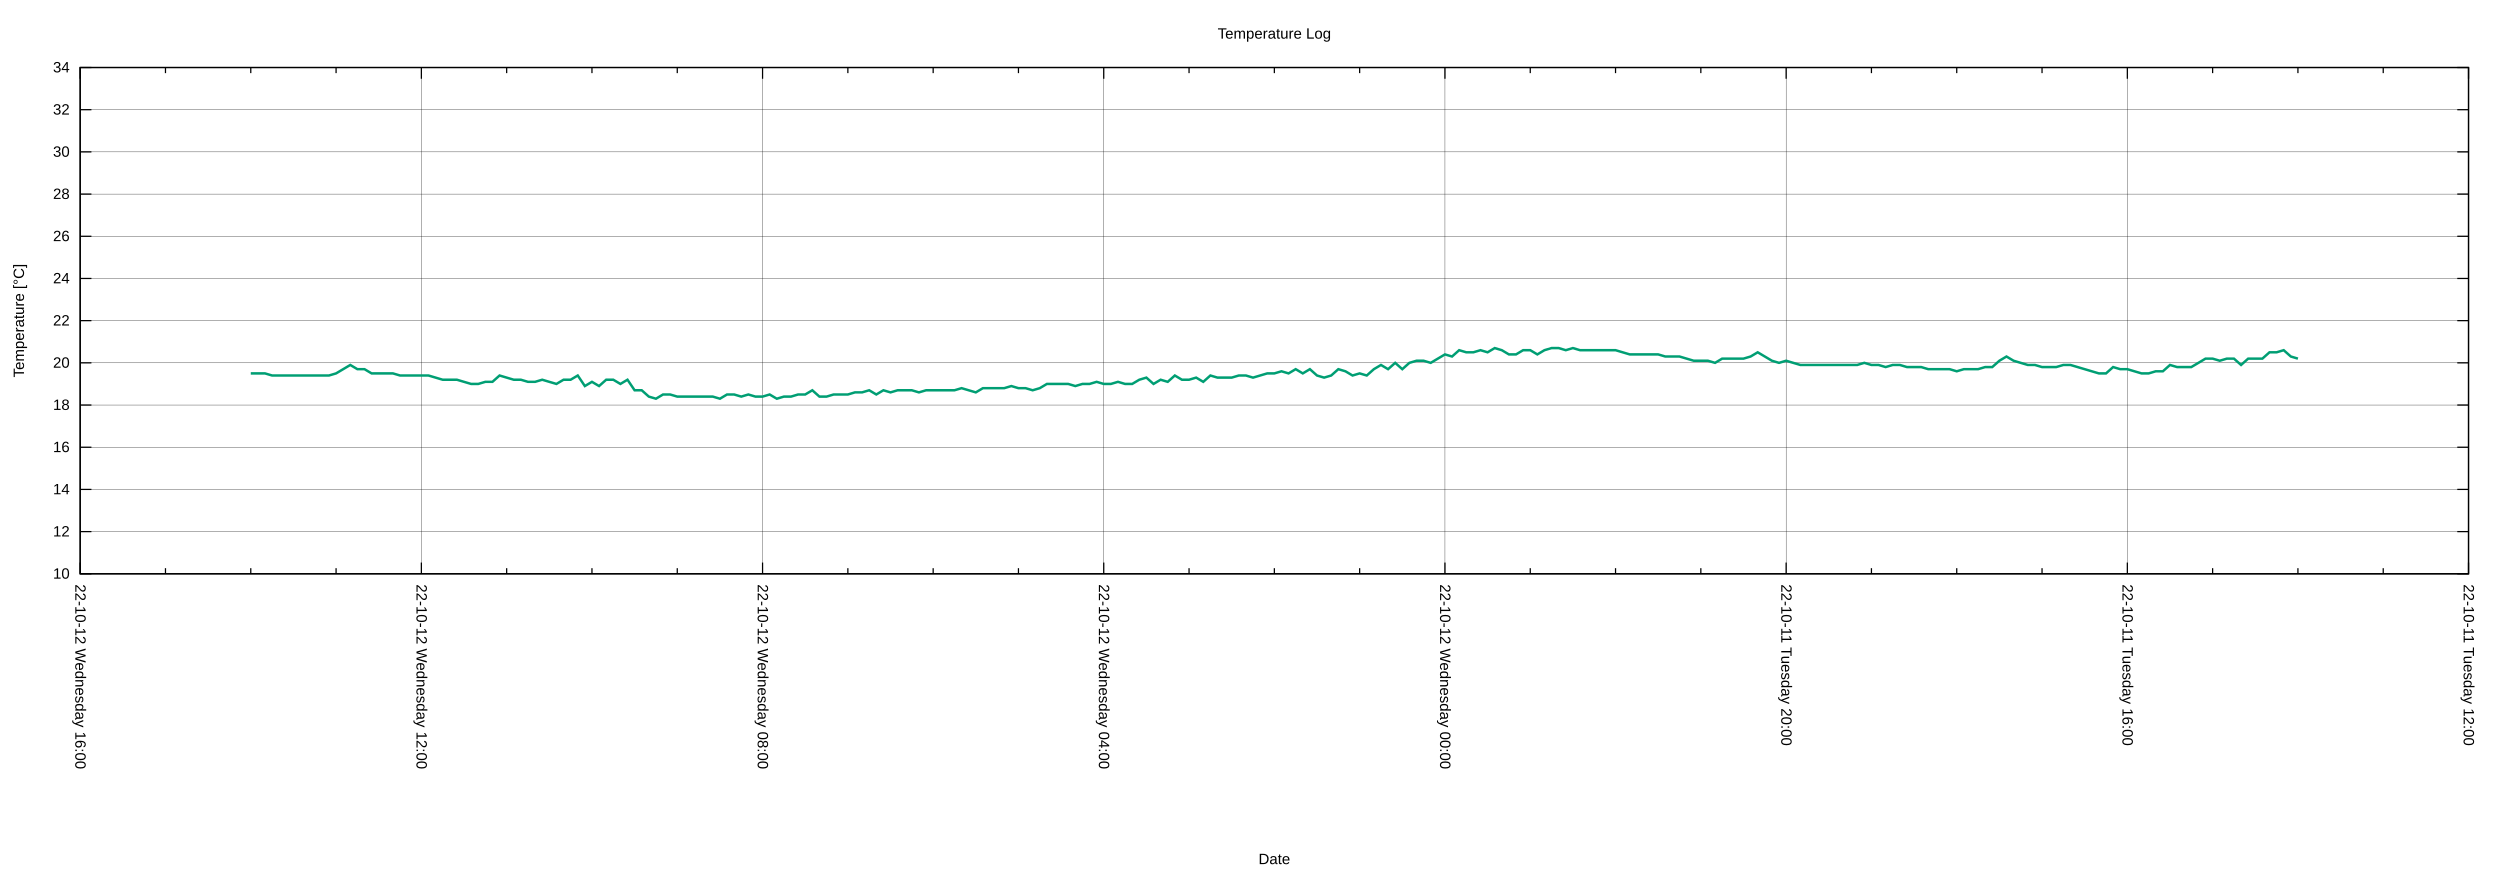
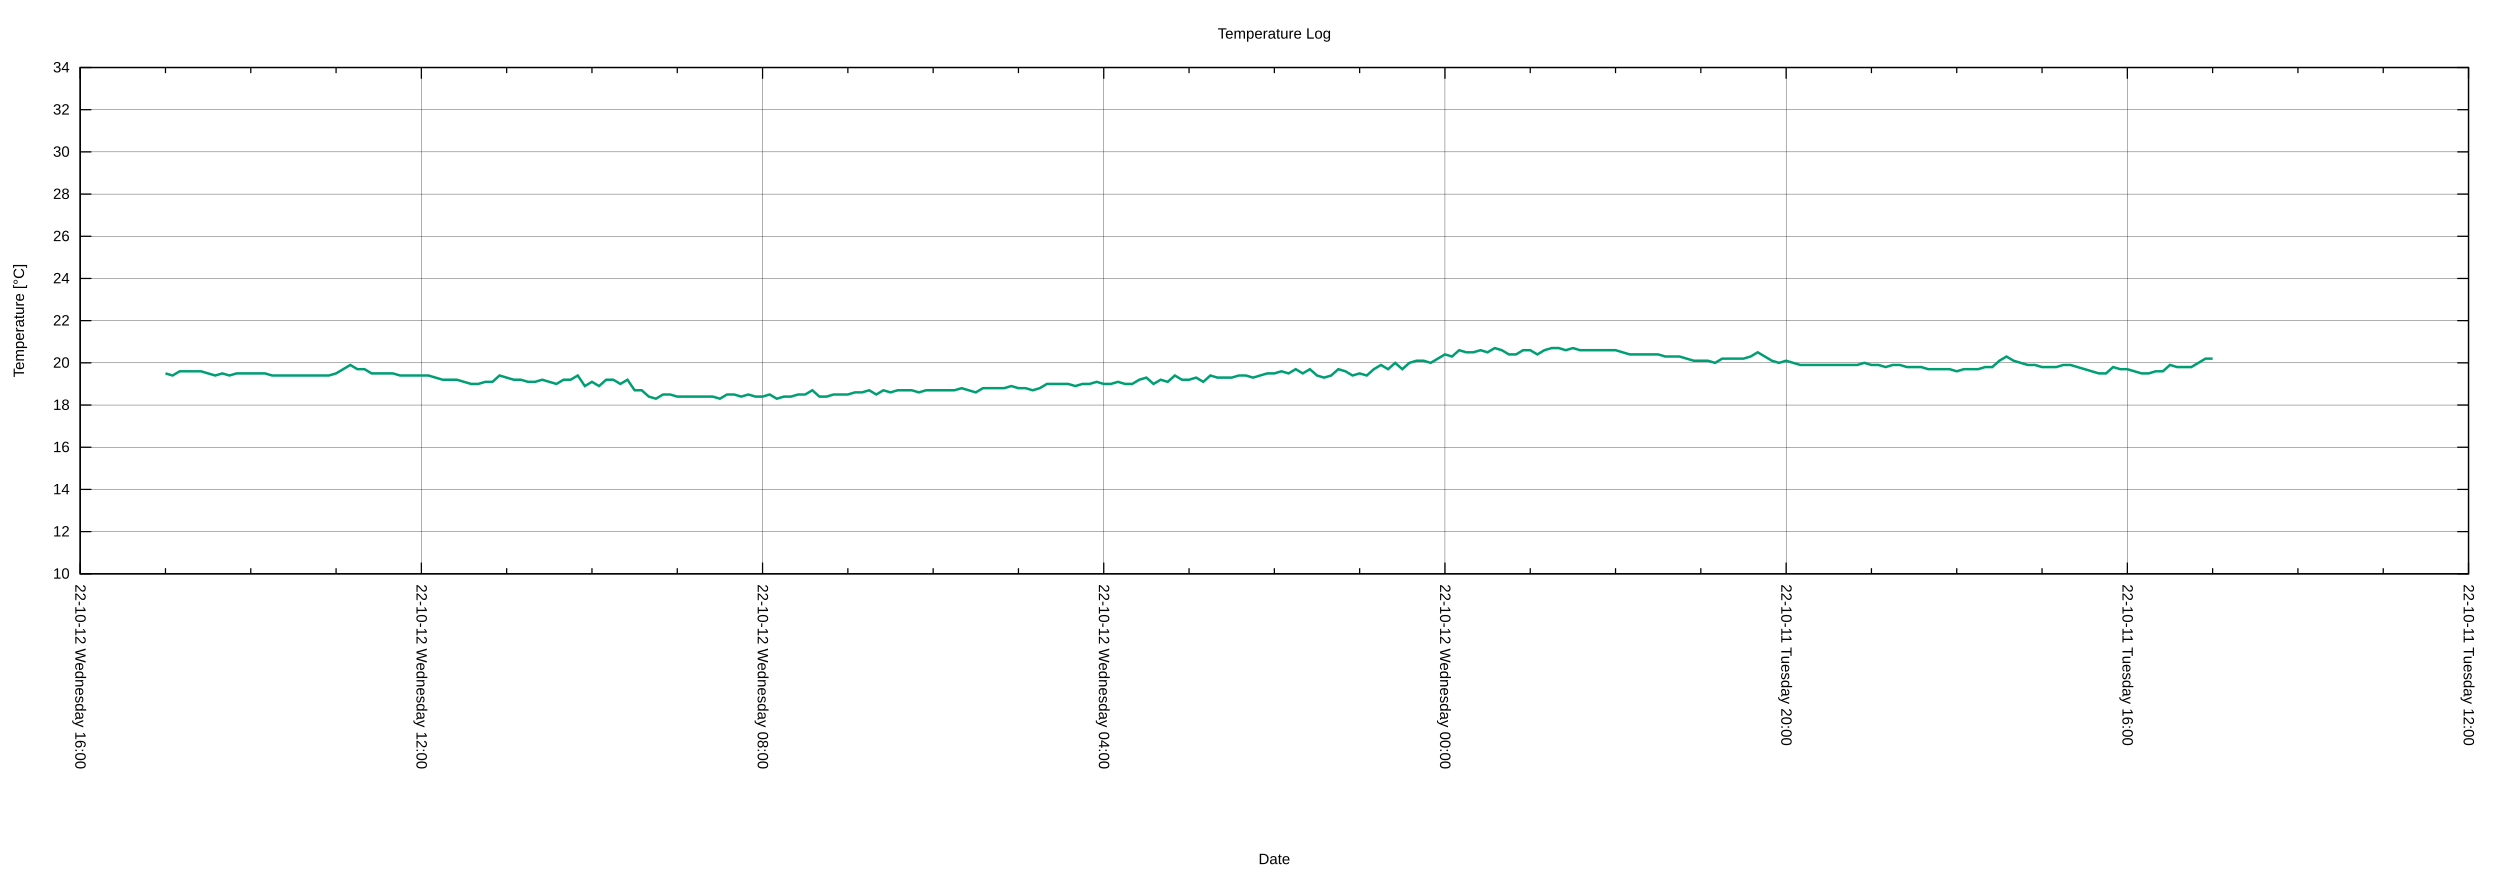
<svg xmlns="http://www.w3.org/2000/svg" xmlns:xlink="http://www.w3.org/1999/xlink" width="2000" height="700" viewBox="0 0 2000 700">
  <g id="gnuplot_canvas">
    <rect x="0" y="0" width="2000" height="700" fill="none" />
    <defs>
      <circle id="gpDot" r="0.5" stroke-width="0.5" stroke="currentColor" />
      <path id="gpPt0" stroke-width="0.222" stroke="currentColor" d="M-1,0 h2 M0,-1 v2" />
      <path id="gpPt1" stroke-width="0.222" stroke="currentColor" d="M-1,-1 L1,1 M1,-1 L-1,1" />
      <path id="gpPt2" stroke-width="0.222" stroke="currentColor" d="M-1,0 L1,0 M0,-1 L0,1 M-1,-1 L1,1 M-1,1 L1,-1" />
      <rect id="gpPt3" stroke-width="0.222" stroke="currentColor" x="-1" y="-1" width="2" height="2" />
      <rect id="gpPt4" stroke-width="0.222" stroke="currentColor" fill="currentColor" x="-1" y="-1" width="2" height="2" />
      <circle id="gpPt5" stroke-width="0.222" stroke="currentColor" cx="0" cy="0" r="1" />
      <use xlink:href="#gpPt5" id="gpPt6" fill="currentColor" stroke="none" />
      <path id="gpPt7" stroke-width="0.222" stroke="currentColor" d="M0,-1.33 L-1.33,0.67 L1.33,0.67 z" />
      <use xlink:href="#gpPt7" id="gpPt8" fill="currentColor" stroke="none" />
      <use xlink:href="#gpPt7" id="gpPt9" stroke="currentColor" transform="rotate(180)" />
      <use xlink:href="#gpPt9" id="gpPt10" fill="currentColor" stroke="none" />
      <use xlink:href="#gpPt3" id="gpPt11" stroke="currentColor" transform="rotate(45)" />
      <use xlink:href="#gpPt11" id="gpPt12" fill="currentColor" stroke="none" />
      <path id="gpPt13" stroke-width="0.222" stroke="currentColor" d="M0,1.330 L1.265,0.411 L0.782,-1.067 L-0.782,-1.076 L-1.265,0.411 z" />
      <use xlink:href="#gpPt13" id="gpPt14" fill="currentColor" stroke="none" />
      <filter id="textbox" filterUnits="objectBoundingBox" x="0" y="0" height="1" width="1">
        <feFlood flood-color="white" flood-opacity="1" result="bgnd" />
        <feComposite in="SourceGraphic" in2="bgnd" operator="atop" />
      </filter>
      <filter id="greybox" filterUnits="objectBoundingBox" x="0" y="0" height="1" width="1">
        <feFlood flood-color="lightgrey" flood-opacity="1" result="grey" />
        <feComposite in="SourceGraphic" in2="grey" operator="atop" />
      </filter>
    </defs>
    <g fill="none" color="white" stroke="currentColor" stroke-width="1.00" stroke-linecap="butt" stroke-linejoin="miter">
</g>
    <g fill="none" color="black" stroke="currentColor" stroke-width="1.00" stroke-linecap="butt" stroke-linejoin="miter">
</g>
    <g fill="none" color="black" stroke="black" stroke-width="0.25" stroke-linecap="butt" stroke-linejoin="miter">
</g>
    <g fill="none" color="black" stroke="currentColor" stroke-width="0.25" stroke-linecap="butt" stroke-linejoin="miter">
      <path stroke="black" class="gridline" d="M64.14,459.04 L1974.82,459.04  " />
    </g>
    <g fill="none" color="black" stroke="black" stroke-width="1.00" stroke-linecap="butt" stroke-linejoin="miter">
</g>
    <g fill="none" color="black" stroke="currentColor" stroke-width="1.00" stroke-linecap="butt" stroke-linejoin="miter">
      <path stroke="black" d="M64.14,459.04 L73.14,459.04 M1974.82,459.04 L1965.82,459.04  " />
      <g transform="translate(55.75,462.94)" stroke="none" fill="black" font-family="Arial" font-size="12.00" text-anchor="end">
        <text>
          <tspan font-family="Arial"> 10</tspan>
        </text>
      </g>
    </g>
    <g fill="none" color="black" stroke="currentColor" stroke-width="1.00" stroke-linecap="butt" stroke-linejoin="miter">
</g>
    <g fill="none" color="black" stroke="black" stroke-width="0.25" stroke-linecap="butt" stroke-linejoin="miter">
</g>
    <g fill="none" color="black" stroke="currentColor" stroke-width="0.25" stroke-linecap="butt" stroke-linejoin="miter">
      <path stroke="black" class="gridline" d="M64.14,425.29 L1974.82,425.29  " />
    </g>
    <g fill="none" color="black" stroke="black" stroke-width="1.00" stroke-linecap="butt" stroke-linejoin="miter">
</g>
    <g fill="none" color="black" stroke="currentColor" stroke-width="1.00" stroke-linecap="butt" stroke-linejoin="miter">
      <path stroke="black" d="M64.14,425.29 L73.14,425.29 M1974.82,425.29 L1965.82,425.29  " />
      <g transform="translate(55.75,429.19)" stroke="none" fill="black" font-family="Arial" font-size="12.00" text-anchor="end">
        <text>
          <tspan font-family="Arial"> 12</tspan>
        </text>
      </g>
    </g>
    <g fill="none" color="black" stroke="currentColor" stroke-width="1.00" stroke-linecap="butt" stroke-linejoin="miter">
</g>
    <g fill="none" color="black" stroke="black" stroke-width="0.25" stroke-linecap="butt" stroke-linejoin="miter">
</g>
    <g fill="none" color="black" stroke="currentColor" stroke-width="0.25" stroke-linecap="butt" stroke-linejoin="miter">
      <path stroke="black" class="gridline" d="M64.14,391.53 L1974.82,391.53  " />
    </g>
    <g fill="none" color="black" stroke="black" stroke-width="1.00" stroke-linecap="butt" stroke-linejoin="miter">
</g>
    <g fill="none" color="black" stroke="currentColor" stroke-width="1.00" stroke-linecap="butt" stroke-linejoin="miter">
      <path stroke="black" d="M64.14,391.53 L73.14,391.53 M1974.82,391.53 L1965.82,391.53  " />
      <g transform="translate(55.75,395.43)" stroke="none" fill="black" font-family="Arial" font-size="12.00" text-anchor="end">
        <text>
          <tspan font-family="Arial"> 14</tspan>
        </text>
      </g>
    </g>
    <g fill="none" color="black" stroke="currentColor" stroke-width="1.00" stroke-linecap="butt" stroke-linejoin="miter">
</g>
    <g fill="none" color="black" stroke="black" stroke-width="0.25" stroke-linecap="butt" stroke-linejoin="miter">
</g>
    <g fill="none" color="black" stroke="currentColor" stroke-width="0.25" stroke-linecap="butt" stroke-linejoin="miter">
      <path stroke="black" class="gridline" d="M64.14,357.78 L1974.82,357.78  " />
    </g>
    <g fill="none" color="black" stroke="black" stroke-width="1.00" stroke-linecap="butt" stroke-linejoin="miter">
</g>
    <g fill="none" color="black" stroke="currentColor" stroke-width="1.00" stroke-linecap="butt" stroke-linejoin="miter">
      <path stroke="black" d="M64.14,357.78 L73.14,357.78 M1974.82,357.78 L1965.82,357.78  " />
      <g transform="translate(55.75,361.68)" stroke="none" fill="black" font-family="Arial" font-size="12.00" text-anchor="end">
        <text>
          <tspan font-family="Arial"> 16</tspan>
        </text>
      </g>
    </g>
    <g fill="none" color="black" stroke="currentColor" stroke-width="1.00" stroke-linecap="butt" stroke-linejoin="miter">
</g>
    <g fill="none" color="black" stroke="black" stroke-width="0.25" stroke-linecap="butt" stroke-linejoin="miter">
</g>
    <g fill="none" color="black" stroke="currentColor" stroke-width="0.25" stroke-linecap="butt" stroke-linejoin="miter">
      <path stroke="black" class="gridline" d="M64.14,324.03 L1974.82,324.03  " />
    </g>
    <g fill="none" color="black" stroke="black" stroke-width="1.00" stroke-linecap="butt" stroke-linejoin="miter">
</g>
    <g fill="none" color="black" stroke="currentColor" stroke-width="1.00" stroke-linecap="butt" stroke-linejoin="miter">
      <path stroke="black" d="M64.14,324.03 L73.14,324.03 M1974.82,324.03 L1965.82,324.03  " />
      <g transform="translate(55.75,327.93)" stroke="none" fill="black" font-family="Arial" font-size="12.00" text-anchor="end">
        <text>
          <tspan font-family="Arial"> 18</tspan>
        </text>
      </g>
    </g>
    <g fill="none" color="black" stroke="currentColor" stroke-width="1.00" stroke-linecap="butt" stroke-linejoin="miter">
</g>
    <g fill="none" color="black" stroke="black" stroke-width="0.25" stroke-linecap="butt" stroke-linejoin="miter">
</g>
    <g fill="none" color="black" stroke="currentColor" stroke-width="0.25" stroke-linecap="butt" stroke-linejoin="miter">
      <path stroke="black" class="gridline" d="M64.14,290.28 L1974.82,290.28  " />
    </g>
    <g fill="none" color="black" stroke="black" stroke-width="1.00" stroke-linecap="butt" stroke-linejoin="miter">
</g>
    <g fill="none" color="black" stroke="currentColor" stroke-width="1.00" stroke-linecap="butt" stroke-linejoin="miter">
      <path stroke="black" d="M64.14,290.28 L73.14,290.28 M1974.82,290.28 L1965.82,290.28  " />
      <g transform="translate(55.75,294.18)" stroke="none" fill="black" font-family="Arial" font-size="12.00" text-anchor="end">
        <text>
          <tspan font-family="Arial"> 20</tspan>
        </text>
      </g>
    </g>
    <g fill="none" color="black" stroke="currentColor" stroke-width="1.00" stroke-linecap="butt" stroke-linejoin="miter">
</g>
    <g fill="none" color="black" stroke="black" stroke-width="0.25" stroke-linecap="butt" stroke-linejoin="miter">
</g>
    <g fill="none" color="black" stroke="currentColor" stroke-width="0.25" stroke-linecap="butt" stroke-linejoin="miter">
      <path stroke="black" class="gridline" d="M64.14,256.52 L1974.82,256.52  " />
    </g>
    <g fill="none" color="black" stroke="black" stroke-width="1.00" stroke-linecap="butt" stroke-linejoin="miter">
</g>
    <g fill="none" color="black" stroke="currentColor" stroke-width="1.00" stroke-linecap="butt" stroke-linejoin="miter">
      <path stroke="black" d="M64.14,256.52 L73.14,256.52 M1974.82,256.52 L1965.82,256.52  " />
      <g transform="translate(55.75,260.42)" stroke="none" fill="black" font-family="Arial" font-size="12.00" text-anchor="end">
        <text>
          <tspan font-family="Arial"> 22</tspan>
        </text>
      </g>
    </g>
    <g fill="none" color="black" stroke="currentColor" stroke-width="1.00" stroke-linecap="butt" stroke-linejoin="miter">
</g>
    <g fill="none" color="black" stroke="black" stroke-width="0.25" stroke-linecap="butt" stroke-linejoin="miter">
</g>
    <g fill="none" color="black" stroke="currentColor" stroke-width="0.25" stroke-linecap="butt" stroke-linejoin="miter">
      <path stroke="black" class="gridline" d="M64.14,222.77 L1974.82,222.77  " />
    </g>
    <g fill="none" color="black" stroke="black" stroke-width="1.00" stroke-linecap="butt" stroke-linejoin="miter">
</g>
    <g fill="none" color="black" stroke="currentColor" stroke-width="1.00" stroke-linecap="butt" stroke-linejoin="miter">
      <path stroke="black" d="M64.14,222.77 L73.14,222.77 M1974.82,222.77 L1965.82,222.77  " />
      <g transform="translate(55.75,226.67)" stroke="none" fill="black" font-family="Arial" font-size="12.00" text-anchor="end">
        <text>
          <tspan font-family="Arial"> 24</tspan>
        </text>
      </g>
    </g>
    <g fill="none" color="black" stroke="currentColor" stroke-width="1.00" stroke-linecap="butt" stroke-linejoin="miter">
</g>
    <g fill="none" color="black" stroke="black" stroke-width="0.25" stroke-linecap="butt" stroke-linejoin="miter">
</g>
    <g fill="none" color="black" stroke="currentColor" stroke-width="0.25" stroke-linecap="butt" stroke-linejoin="miter">
      <path stroke="black" class="gridline" d="M64.14,189.02 L1974.82,189.02  " />
    </g>
    <g fill="none" color="black" stroke="black" stroke-width="1.00" stroke-linecap="butt" stroke-linejoin="miter">
</g>
    <g fill="none" color="black" stroke="currentColor" stroke-width="1.00" stroke-linecap="butt" stroke-linejoin="miter">
      <path stroke="black" d="M64.14,189.02 L73.14,189.02 M1974.82,189.02 L1965.82,189.02  " />
      <g transform="translate(55.75,192.92)" stroke="none" fill="black" font-family="Arial" font-size="12.00" text-anchor="end">
        <text>
          <tspan font-family="Arial"> 26</tspan>
        </text>
      </g>
    </g>
    <g fill="none" color="black" stroke="currentColor" stroke-width="1.00" stroke-linecap="butt" stroke-linejoin="miter">
</g>
    <g fill="none" color="black" stroke="black" stroke-width="0.25" stroke-linecap="butt" stroke-linejoin="miter">
</g>
    <g fill="none" color="black" stroke="currentColor" stroke-width="0.25" stroke-linecap="butt" stroke-linejoin="miter">
      <path stroke="black" class="gridline" d="M64.14,155.27 L1974.82,155.27  " />
    </g>
    <g fill="none" color="black" stroke="black" stroke-width="1.00" stroke-linecap="butt" stroke-linejoin="miter">
</g>
    <g fill="none" color="black" stroke="currentColor" stroke-width="1.00" stroke-linecap="butt" stroke-linejoin="miter">
      <path stroke="black" d="M64.14,155.27 L73.14,155.27 M1974.82,155.27 L1965.82,155.27  " />
      <g transform="translate(55.75,159.17)" stroke="none" fill="black" font-family="Arial" font-size="12.00" text-anchor="end">
        <text>
          <tspan font-family="Arial"> 28</tspan>
        </text>
      </g>
    </g>
    <g fill="none" color="black" stroke="currentColor" stroke-width="1.00" stroke-linecap="butt" stroke-linejoin="miter">
</g>
    <g fill="none" color="black" stroke="black" stroke-width="0.25" stroke-linecap="butt" stroke-linejoin="miter">
</g>
    <g fill="none" color="black" stroke="currentColor" stroke-width="0.25" stroke-linecap="butt" stroke-linejoin="miter">
      <path stroke="black" class="gridline" d="M64.14,121.51 L1974.82,121.51  " />
    </g>
    <g fill="none" color="black" stroke="black" stroke-width="1.00" stroke-linecap="butt" stroke-linejoin="miter">
</g>
    <g fill="none" color="black" stroke="currentColor" stroke-width="1.00" stroke-linecap="butt" stroke-linejoin="miter">
      <path stroke="black" d="M64.14,121.51 L73.14,121.51 M1974.82,121.51 L1965.82,121.51  " />
      <g transform="translate(55.75,125.41)" stroke="none" fill="black" font-family="Arial" font-size="12.00" text-anchor="end">
        <text>
          <tspan font-family="Arial"> 30</tspan>
        </text>
      </g>
    </g>
    <g fill="none" color="black" stroke="currentColor" stroke-width="1.00" stroke-linecap="butt" stroke-linejoin="miter">
</g>
    <g fill="none" color="black" stroke="black" stroke-width="0.25" stroke-linecap="butt" stroke-linejoin="miter">
</g>
    <g fill="none" color="black" stroke="currentColor" stroke-width="0.25" stroke-linecap="butt" stroke-linejoin="miter">
      <path stroke="black" class="gridline" d="M64.14,87.76 L1974.82,87.76  " />
    </g>
    <g fill="none" color="black" stroke="black" stroke-width="1.00" stroke-linecap="butt" stroke-linejoin="miter">
</g>
    <g fill="none" color="black" stroke="currentColor" stroke-width="1.00" stroke-linecap="butt" stroke-linejoin="miter">
      <path stroke="black" d="M64.14,87.76 L73.14,87.76 M1974.82,87.76 L1965.82,87.76  " />
      <g transform="translate(55.75,91.66)" stroke="none" fill="black" font-family="Arial" font-size="12.00" text-anchor="end">
        <text>
          <tspan font-family="Arial"> 32</tspan>
        </text>
      </g>
    </g>
    <g fill="none" color="black" stroke="currentColor" stroke-width="1.00" stroke-linecap="butt" stroke-linejoin="miter">
</g>
    <g fill="none" color="black" stroke="black" stroke-width="0.25" stroke-linecap="butt" stroke-linejoin="miter">
</g>
    <g fill="none" color="black" stroke="currentColor" stroke-width="0.25" stroke-linecap="butt" stroke-linejoin="miter">
      <path stroke="black" class="gridline" d="M64.14,54.01 L1974.82,54.01  " />
    </g>
    <g fill="none" color="black" stroke="black" stroke-width="1.00" stroke-linecap="butt" stroke-linejoin="miter">
</g>
    <g fill="none" color="black" stroke="currentColor" stroke-width="1.00" stroke-linecap="butt" stroke-linejoin="miter">
      <path stroke="black" d="M64.14,54.01 L73.14,54.01 M1974.82,54.01 L1965.82,54.01  " />
      <g transform="translate(55.75,57.91)" stroke="none" fill="black" font-family="Arial" font-size="12.00" text-anchor="end">
        <text>
          <tspan font-family="Arial"> 34</tspan>
        </text>
      </g>
    </g>
    <g fill="none" color="black" stroke="currentColor" stroke-width="1.00" stroke-linecap="butt" stroke-linejoin="miter">
</g>
    <g fill="none" color="black" stroke="black" stroke-width="0.25" stroke-linecap="butt" stroke-linejoin="miter">
</g>
    <g fill="none" color="black" stroke="currentColor" stroke-width="0.25" stroke-linecap="butt" stroke-linejoin="miter">
      <path stroke="black" class="gridline" d="M1974.82,459.04 L1974.82,54.01  " />
    </g>
    <g fill="none" color="black" stroke="black" stroke-width="1.00" stroke-linecap="butt" stroke-linejoin="miter">
</g>
    <g fill="none" color="black" stroke="currentColor" stroke-width="1.00" stroke-linecap="butt" stroke-linejoin="miter">
      <path stroke="black" d="M1974.82,459.04 L1974.82,450.04 M1974.82,54.01 L1974.82,63.01  " />
      <g transform="translate(1970.92,467.43) rotate(90)" stroke="none" fill="black" font-family="Arial" font-size="12.00" text-anchor="start">
        <text>
          <tspan font-family="Arial">22-10-11 Tuesday 12:00</tspan>
        </text>
      </g>
    </g>
    <g fill="none" color="black" stroke="currentColor" stroke-width="1.00" stroke-linecap="butt" stroke-linejoin="miter">
      <path stroke="black" d="M1906.58,459.04 L1906.58,454.54 M1906.58,54.01 L1906.58,58.51 M1838.34,459.04 L1838.34,454.54 M1838.34,54.01 L1838.34,58.51   M1770.10,459.04 L1770.10,454.54 M1770.10,54.01 L1770.10,58.51  " />
    </g>
    <g fill="none" color="black" stroke="black" stroke-width="0.25" stroke-linecap="butt" stroke-linejoin="miter">
</g>
    <g fill="none" color="black" stroke="currentColor" stroke-width="0.25" stroke-linecap="butt" stroke-linejoin="miter">
      <path stroke="black" class="gridline" d="M1701.87,459.04 L1701.87,54.01  " />
    </g>
    <g fill="none" color="black" stroke="black" stroke-width="1.00" stroke-linecap="butt" stroke-linejoin="miter">
</g>
    <g fill="none" color="black" stroke="currentColor" stroke-width="1.00" stroke-linecap="butt" stroke-linejoin="miter">
      <path stroke="black" d="M1701.87,459.04 L1701.87,450.04 M1701.87,54.01 L1701.87,63.01  " />
      <g transform="translate(1697.97,467.43) rotate(90)" stroke="none" fill="black" font-family="Arial" font-size="12.00" text-anchor="start">
        <text>
          <tspan font-family="Arial">22-10-11 Tuesday 16:00</tspan>
        </text>
      </g>
    </g>
    <g fill="none" color="black" stroke="currentColor" stroke-width="1.00" stroke-linecap="butt" stroke-linejoin="miter">
      <path stroke="black" d="M1633.63,459.04 L1633.63,454.54 M1633.63,54.01 L1633.63,58.51 M1565.39,459.04 L1565.39,454.54 M1565.39,54.01 L1565.39,58.51   M1497.15,459.04 L1497.15,454.54 M1497.15,54.01 L1497.15,58.51  " />
    </g>
    <g fill="none" color="black" stroke="black" stroke-width="0.25" stroke-linecap="butt" stroke-linejoin="miter">
</g>
    <g fill="none" color="black" stroke="currentColor" stroke-width="0.25" stroke-linecap="butt" stroke-linejoin="miter">
      <path stroke="black" class="gridline" d="M1428.91,459.04 L1428.91,54.01  " />
    </g>
    <g fill="none" color="black" stroke="black" stroke-width="1.00" stroke-linecap="butt" stroke-linejoin="miter">
</g>
    <g fill="none" color="black" stroke="currentColor" stroke-width="1.00" stroke-linecap="butt" stroke-linejoin="miter">
      <path stroke="black" d="M1428.91,459.04 L1428.91,450.04 M1428.91,54.01 L1428.91,63.01  " />
      <g transform="translate(1425.01,467.43) rotate(90)" stroke="none" fill="black" font-family="Arial" font-size="12.00" text-anchor="start">
        <text>
          <tspan font-family="Arial">22-10-11 Tuesday 20:00</tspan>
        </text>
      </g>
    </g>
    <g fill="none" color="black" stroke="currentColor" stroke-width="1.00" stroke-linecap="butt" stroke-linejoin="miter">
      <path stroke="black" d="M1360.67,459.04 L1360.67,454.54 M1360.67,54.01 L1360.67,58.51 M1292.43,459.04 L1292.43,454.54 M1292.43,54.01 L1292.43,58.51   M1224.20,459.04 L1224.20,454.54 M1224.20,54.01 L1224.20,58.51  " />
    </g>
    <g fill="none" color="black" stroke="black" stroke-width="0.25" stroke-linecap="butt" stroke-linejoin="miter">
</g>
    <g fill="none" color="black" stroke="currentColor" stroke-width="0.25" stroke-linecap="butt" stroke-linejoin="miter">
      <path stroke="black" class="gridline" d="M1155.96,459.04 L1155.96,54.01  " />
    </g>
    <g fill="none" color="black" stroke="black" stroke-width="1.00" stroke-linecap="butt" stroke-linejoin="miter">
</g>
    <g fill="none" color="black" stroke="currentColor" stroke-width="1.00" stroke-linecap="butt" stroke-linejoin="miter">
      <path stroke="black" d="M1155.96,459.04 L1155.96,450.04 M1155.96,54.01 L1155.96,63.01  " />
      <g transform="translate(1152.06,467.43) rotate(90)" stroke="none" fill="black" font-family="Arial" font-size="12.00" text-anchor="start">
        <text>
          <tspan font-family="Arial">22-10-12 Wednesday 00:00</tspan>
        </text>
      </g>
    </g>
    <g fill="none" color="black" stroke="currentColor" stroke-width="1.00" stroke-linecap="butt" stroke-linejoin="miter">
      <path stroke="black" d="M1087.72,459.04 L1087.72,454.54 M1087.72,54.01 L1087.72,58.51 M1019.48,459.04 L1019.48,454.54 M1019.48,54.01 L1019.48,58.51   M951.24,459.04 L951.24,454.54 M951.24,54.01 L951.24,58.51  " />
    </g>
    <g fill="none" color="black" stroke="black" stroke-width="0.25" stroke-linecap="butt" stroke-linejoin="miter">
</g>
    <g fill="none" color="black" stroke="currentColor" stroke-width="0.25" stroke-linecap="butt" stroke-linejoin="miter">
      <path stroke="black" class="gridline" d="M883.00,459.04 L883.00,54.01  " />
    </g>
    <g fill="none" color="black" stroke="black" stroke-width="1.00" stroke-linecap="butt" stroke-linejoin="miter">
</g>
    <g fill="none" color="black" stroke="currentColor" stroke-width="1.00" stroke-linecap="butt" stroke-linejoin="miter">
      <path stroke="black" d="M883.00,459.04 L883.00,450.04 M883.00,54.01 L883.00,63.01  " />
      <g transform="translate(879.10,467.43) rotate(90)" stroke="none" fill="black" font-family="Arial" font-size="12.00" text-anchor="start">
        <text>
          <tspan font-family="Arial">22-10-12 Wednesday 04:00</tspan>
        </text>
      </g>
    </g>
    <g fill="none" color="black" stroke="currentColor" stroke-width="1.00" stroke-linecap="butt" stroke-linejoin="miter">
      <path stroke="black" d="M814.76,459.04 L814.76,454.54 M814.76,54.01 L814.76,58.51 M746.53,459.04 L746.53,454.54 M746.53,54.01 L746.53,58.51   M678.29,459.04 L678.29,454.54 M678.29,54.01 L678.29,58.51  " />
    </g>
    <g fill="none" color="black" stroke="black" stroke-width="0.25" stroke-linecap="butt" stroke-linejoin="miter">
</g>
    <g fill="none" color="black" stroke="currentColor" stroke-width="0.25" stroke-linecap="butt" stroke-linejoin="miter">
      <path stroke="black" class="gridline" d="M610.05,459.04 L610.05,54.01  " />
    </g>
    <g fill="none" color="black" stroke="black" stroke-width="1.00" stroke-linecap="butt" stroke-linejoin="miter">
</g>
    <g fill="none" color="black" stroke="currentColor" stroke-width="1.00" stroke-linecap="butt" stroke-linejoin="miter">
      <path stroke="black" d="M610.05,459.04 L610.05,450.04 M610.05,54.01 L610.05,63.01  " />
      <g transform="translate(606.15,467.43) rotate(90)" stroke="none" fill="black" font-family="Arial" font-size="12.00" text-anchor="start">
        <text>
          <tspan font-family="Arial">22-10-12 Wednesday 08:00</tspan>
        </text>
      </g>
    </g>
    <g fill="none" color="black" stroke="currentColor" stroke-width="1.00" stroke-linecap="butt" stroke-linejoin="miter">
      <path stroke="black" d="M541.81,459.04 L541.81,454.54 M541.81,54.01 L541.81,58.51 M473.57,459.04 L473.57,454.54 M473.57,54.01 L473.57,58.51   M405.33,459.04 L405.33,454.54 M405.33,54.01 L405.33,58.51  " />
    </g>
    <g fill="none" color="black" stroke="black" stroke-width="0.25" stroke-linecap="butt" stroke-linejoin="miter">
</g>
    <g fill="none" color="black" stroke="currentColor" stroke-width="0.25" stroke-linecap="butt" stroke-linejoin="miter">
      <path stroke="black" class="gridline" d="M337.09,459.04 L337.09,54.01  " />
    </g>
    <g fill="none" color="black" stroke="black" stroke-width="1.00" stroke-linecap="butt" stroke-linejoin="miter">
</g>
    <g fill="none" color="black" stroke="currentColor" stroke-width="1.00" stroke-linecap="butt" stroke-linejoin="miter">
      <path stroke="black" d="M337.09,459.04 L337.09,450.04 M337.09,54.01 L337.09,63.01  " />
      <g transform="translate(333.19,467.43) rotate(90)" stroke="none" fill="black" font-family="Arial" font-size="12.00" text-anchor="start">
        <text>
          <tspan font-family="Arial">22-10-12 Wednesday 12:00</tspan>
        </text>
      </g>
    </g>
    <g fill="none" color="black" stroke="currentColor" stroke-width="1.00" stroke-linecap="butt" stroke-linejoin="miter">
      <path stroke="black" d="M268.86,459.04 L268.86,454.54 M268.86,54.01 L268.86,58.51 M200.62,459.04 L200.62,454.54 M200.62,54.01 L200.62,58.51   M132.38,459.04 L132.38,454.54 M132.38,54.01 L132.38,58.51  " />
    </g>
    <g fill="none" color="black" stroke="black" stroke-width="0.25" stroke-linecap="butt" stroke-linejoin="miter">
</g>
    <g fill="none" color="black" stroke="currentColor" stroke-width="0.25" stroke-linecap="butt" stroke-linejoin="miter">
      <path stroke="black" class="gridline" d="M64.14,459.04 L64.14,54.01  " />
    </g>
    <g fill="none" color="black" stroke="black" stroke-width="1.00" stroke-linecap="butt" stroke-linejoin="miter">
</g>
    <g fill="none" color="black" stroke="currentColor" stroke-width="1.00" stroke-linecap="butt" stroke-linejoin="miter">
      <path stroke="black" d="M64.14,459.04 L64.14,450.04 M64.14,54.01 L64.14,63.01  " />
      <g transform="translate(60.24,467.43) rotate(90)" stroke="none" fill="black" font-family="Arial" font-size="12.00" text-anchor="start">
        <text>
          <tspan font-family="Arial">22-10-12 Wednesday 16:00</tspan>
        </text>
      </g>
    </g>
    <g fill="none" color="black" stroke="currentColor" stroke-width="1.00" stroke-linecap="butt" stroke-linejoin="miter">
</g>
    <g fill="none" color="black" stroke="currentColor" stroke-width="1.00" stroke-linecap="butt" stroke-linejoin="miter">
      <path stroke="black" d="M64.14,54.01 L64.14,459.04 L1974.82,459.04 L1974.82,54.01 L64.14,54.01 Z  " />
    </g>
    <g fill="none" color="black" stroke="currentColor" stroke-width="1.00" stroke-linecap="butt" stroke-linejoin="miter">
      <g transform="translate(19.18,256.53) rotate(270)" stroke="none" fill="black" font-family="Arial" font-size="12.00" text-anchor="middle">
        <text>
          <tspan font-family="Arial">Temperature [°C]</tspan>
        </text>
      </g>
    </g>
    <g fill="none" color="black" stroke="currentColor" stroke-width="1.00" stroke-linecap="butt" stroke-linejoin="miter">
      <g transform="translate(1019.48,691.30)" stroke="none" fill="black" font-family="Arial" font-size="12.00" text-anchor="middle">
        <text>
          <tspan font-family="Arial">Date</tspan>
        </text>
      </g>
    </g>
    <g fill="none" color="black" stroke="currentColor" stroke-width="1.00" stroke-linecap="butt" stroke-linejoin="miter">
</g>
    <g id="gnuplot_plot_1">
      <g fill="none" color="white" stroke="currentColor" stroke-width="2.00" stroke-linecap="butt" stroke-linejoin="miter">
</g>
      <g fill="none" color="black" stroke="currentColor" stroke-width="2.00" stroke-linecap="butt" stroke-linejoin="miter">
-         <path stroke="rgb(  0, 158, 115)" d="M200.62,298.72 L206.30,298.72 L211.99,298.72 L217.68,300.40 L223.36,300.40 L229.05,300.40 L234.74,300.40 L240.42,300.40   L246.11,300.40 L251.80,300.40 L257.48,300.40 L263.17,300.40 L268.86,298.72 L274.54,295.34 L280.23,291.97 L285.92,295.34   L291.60,295.34 L297.29,298.72 L302.98,298.72 L308.66,298.72 L314.35,298.72 L320.03,300.40 L325.72,300.40 L331.41,300.40   L337.09,300.40 L342.78,300.40 L348.47,302.09 L354.15,303.78 L359.84,303.78 L365.53,303.78 L371.21,305.47 L376.90,307.15   L382.59,307.15 L388.27,305.47 L393.96,305.47 L399.65,300.40 L405.33,302.09 L411.02,303.78 L416.71,303.78 L422.39,305.47   L428.08,305.47 L433.77,303.78 L439.45,305.47 L445.14,307.15 L450.83,303.78 L456.51,303.78 L462.20,300.40 L467.88,308.84   L473.57,305.47 L479.26,308.84 L484.94,303.78 L490.63,303.78 L496.32,307.15 L502.00,303.78 L507.69,312.22 L513.38,312.22   L519.06,317.28 L524.75,318.97 L530.44,315.59 L536.12,315.59 L541.81,317.28 L547.50,317.28 L553.18,317.28 L558.87,317.28   L564.56,317.28 L570.24,317.28 L575.93,318.97 L581.62,315.59 L587.30,315.59 L592.99,317.28 L598.68,315.59 L604.36,317.28   L610.05,317.28 L615.74,315.59 L621.42,318.97 L627.11,317.28 L632.79,317.28 L638.48,315.59 L644.17,315.59 L649.85,312.22   L655.54,317.28 L661.23,317.28 L666.91,315.59 L672.60,315.59 L678.29,315.59 L683.97,313.90 L689.66,313.90 L695.35,312.22   L701.03,315.59 L706.72,312.22 L712.41,313.90 L718.09,312.22 L723.78,312.22 L729.47,312.22 L735.15,313.90 L740.84,312.22   L746.53,312.22 L752.21,312.22 L757.90,312.22 L763.59,312.22 L769.27,310.53 L774.96,312.22 L780.65,313.90 L786.33,310.53   L792.02,310.53 L797.70,310.53 L803.39,310.53 L809.08,308.84 L814.76,310.53 L820.45,310.53 L826.14,312.22 L831.82,310.53   L837.51,307.15 L843.20,307.15 L848.88,307.15 L854.57,307.15 L860.26,308.84 L865.94,307.15 L871.63,307.15 L877.32,305.47   L883.00,307.15 L888.69,307.15 L894.38,305.47 L900.06,307.15 L905.75,307.15 L911.44,303.78 L917.12,302.09 L922.81,307.15   L928.50,303.78 L934.18,305.47 L939.87,300.40 L945.55,303.78 L951.24,303.78 L956.93,302.09 L962.61,305.47 L968.30,300.40   L973.99,302.09 L979.67,302.09 L985.36,302.09 L991.05,300.40 L996.73,300.40 L1002.42,302.09 L1008.11,300.40 L1013.79,298.72   L1019.48,298.72 L1025.17,297.03 L1030.85,298.72 L1036.54,295.34 L1042.23,298.72 L1047.91,295.34 L1053.60,300.40 L1059.29,302.09   L1064.97,300.40 L1070.66,295.34 L1076.35,297.03 L1082.03,300.40 L1087.72,298.72 L1093.41,300.40 L1099.09,295.34 L1104.78,291.97   L1110.46,295.34 L1116.15,290.28 L1121.84,295.34 L1127.52,290.28 L1133.21,288.59 L1138.90,288.59 L1144.58,290.28 L1150.27,286.90   L1155.96,283.53 L1161.64,285.21 L1167.33,280.15 L1173.02,281.84 L1178.70,281.84 L1184.39,280.15 L1190.08,281.84 L1195.76,278.46   L1201.45,280.15 L1207.14,283.53 L1212.82,283.53 L1218.51,280.15 L1224.20,280.15 L1229.88,283.53 L1235.57,280.15 L1241.26,278.46   L1246.94,278.46 L1252.63,280.15 L1258.32,278.46 L1264.00,280.15 L1269.69,280.15 L1275.37,280.15 L1281.06,280.15 L1286.75,280.15   L1292.43,280.15 L1298.12,281.84 L1303.81,283.53 L1309.49,283.53 L1315.18,283.53 L1320.87,283.53 L1326.55,283.53 L1332.24,285.21   L1337.93,285.21 L1343.61,285.21 L1349.30,286.90 L1354.99,288.59 L1360.67,288.59 L1366.36,288.59 L1372.05,290.28 L1377.73,286.90   L1383.42,286.90 L1389.11,286.90 L1394.79,286.90 L1400.48,285.21 L1406.17,281.84 L1411.85,285.21 L1417.54,288.59 L1423.22,290.28   L1428.91,288.59 L1434.60,290.28 L1440.28,291.97 L1445.97,291.97 L1451.66,291.97 L1457.34,291.97 L1463.03,291.97 L1468.72,291.97   L1474.40,291.97 L1480.09,291.97 L1485.78,291.97 L1491.46,290.28 L1497.15,291.97 L1502.84,291.97 L1508.52,293.65 L1514.21,291.97   L1519.90,291.97 L1525.58,293.65 L1531.27,293.65 L1536.96,293.65 L1542.64,295.34 L1548.33,295.34 L1554.02,295.34 L1559.70,295.34   L1565.39,297.03 L1571.08,295.34 L1576.76,295.34 L1582.45,295.34 L1588.13,293.65 L1593.82,293.65 L1599.51,288.59 L1605.19,285.21   L1610.88,288.59 L1616.57,290.28 L1622.25,291.97 L1627.94,291.97 L1633.63,293.65 L1639.31,293.65 L1645.00,293.65 L1650.69,291.97   L1656.37,291.97 L1662.06,293.65 L1667.75,295.34 L1673.43,297.03 L1679.12,298.72 L1684.81,298.72 L1690.49,293.65 L1696.18,295.34   L1701.87,295.34 L1707.55,297.03 L1713.24,298.72 L1718.93,298.72 L1724.61,297.03 L1730.30,297.03 L1735.99,291.97 L1741.67,293.65   L1747.36,293.65 L1753.04,293.65 L1758.73,290.28 L1764.42,286.90 L1770.10,286.90 L1775.79,288.59 L1781.48,286.90 L1787.16,286.90   L1792.85,291.97 L1798.54,286.90 L1804.22,286.90 L1809.91,286.90 L1815.60,281.84 L1821.28,281.84 L1826.97,280.15 L1832.66,285.21   L1838.34,286.90  " />
+         <path stroke="rgb(  0, 158, 115)" d="M132.38,298.72 L138.07,300.40 L143.75,297.03 L149.44,297.03 L155.12,297.03 L160.81,297.03 L166.50,298.72 L172.18,300.40   L177.87,298.72 L183.56,300.40 L189.24,298.72 L194.93,298.72 L200.62,298.72 L206.30,298.72 L211.99,298.72 L217.68,300.40   L223.36,300.40 L229.05,300.40 L234.74,300.40 L240.42,300.40 L246.11,300.40 L251.80,300.40 L257.48,300.40 L263.17,300.40   L268.86,298.72 L274.54,295.34 L280.23,291.97 L285.92,295.34 L291.60,295.34 L297.29,298.72 L302.98,298.72 L308.66,298.72   L314.35,298.72 L320.03,300.40 L325.72,300.40 L331.41,300.40 L337.09,300.40 L342.78,300.40 L348.47,302.09 L354.15,303.78   L359.84,303.78 L365.53,303.78 L371.21,305.47 L376.90,307.15 L382.59,307.15 L388.27,305.47 L393.96,305.47 L399.65,300.40   L405.33,302.09 L411.02,303.78 L416.71,303.78 L422.39,305.47 L428.08,305.47 L433.77,303.78 L439.45,305.47 L445.14,307.15   L450.83,303.78 L456.51,303.78 L462.20,300.40 L467.88,308.84 L473.57,305.47 L479.26,308.84 L484.94,303.78 L490.63,303.78   L496.32,307.15 L502.00,303.78 L507.69,312.22 L513.38,312.22 L519.06,317.28 L524.75,318.97 L530.44,315.59 L536.12,315.59   L541.81,317.28 L547.50,317.28 L553.18,317.28 L558.87,317.28 L564.56,317.28 L570.24,317.28 L575.93,318.97 L581.62,315.59   L587.30,315.59 L592.99,317.28 L598.68,315.59 L604.36,317.28 L610.05,317.28 L615.74,315.59 L621.42,318.97 L627.11,317.28   L632.79,317.28 L638.48,315.59 L644.17,315.59 L649.85,312.22 L655.54,317.28 L661.23,317.28 L666.91,315.59 L672.60,315.59   L678.29,315.59 L683.97,313.90 L689.66,313.90 L695.35,312.22 L701.03,315.59 L706.72,312.22 L712.41,313.90 L718.09,312.22   L723.78,312.22 L729.47,312.22 L735.15,313.90 L740.84,312.22 L746.53,312.22 L752.21,312.22 L757.90,312.22 L763.59,312.22   L769.27,310.53 L774.96,312.22 L780.65,313.90 L786.33,310.53 L792.02,310.53 L797.70,310.53 L803.39,310.53 L809.08,308.84   L814.76,310.53 L820.45,310.53 L826.14,312.22 L831.82,310.53 L837.51,307.15 L843.20,307.15 L848.88,307.15 L854.57,307.15   L860.26,308.84 L865.94,307.15 L871.63,307.15 L877.32,305.47 L883.00,307.15 L888.69,307.15 L894.38,305.47 L900.06,307.15   L905.75,307.15 L911.44,303.78 L917.12,302.09 L922.81,307.15 L928.50,303.78 L934.18,305.47 L939.87,300.40 L945.55,303.78   L951.24,303.78 L956.93,302.09 L962.61,305.47 L968.30,300.40 L973.99,302.09 L979.67,302.09 L985.36,302.09 L991.05,300.40   L996.73,300.40 L1002.42,302.09 L1008.11,300.40 L1013.79,298.72 L1019.48,298.72 L1025.17,297.03 L1030.85,298.72 L1036.54,295.34   L1042.23,298.72 L1047.91,295.34 L1053.60,300.40 L1059.29,302.09 L1064.97,300.40 L1070.66,295.34 L1076.35,297.03 L1082.03,300.40   L1087.72,298.72 L1093.41,300.40 L1099.09,295.34 L1104.78,291.97 L1110.46,295.34 L1116.15,290.28 L1121.84,295.34 L1127.52,290.28   L1133.21,288.59 L1138.90,288.59 L1144.58,290.28 L1150.27,286.90 L1155.96,283.53 L1161.64,285.21 L1167.33,280.15 L1173.02,281.84   L1178.70,281.84 L1184.39,280.15 L1190.08,281.84 L1195.76,278.46 L1201.45,280.15 L1207.14,283.53 L1212.82,283.53 L1218.51,280.15   L1224.20,280.15 L1229.88,283.53 L1235.57,280.15 L1241.26,278.46 L1246.94,278.46 L1252.63,280.15 L1258.32,278.46 L1264.00,280.15   L1269.69,280.15 L1275.37,280.15 L1281.06,280.15 L1286.75,280.15 L1292.43,280.15 L1298.12,281.84 L1303.81,283.53 L1309.49,283.53   L1315.18,283.53 L1320.87,283.53 L1326.55,283.53 L1332.24,285.21 L1337.93,285.21 L1343.61,285.21 L1349.30,286.90 L1354.99,288.59   L1360.67,288.59 L1366.36,288.59 L1372.05,290.28 L1377.73,286.90 L1383.42,286.90 L1389.11,286.90 L1394.79,286.90 L1400.48,285.21   L1406.17,281.84 L1411.85,285.21 L1417.54,288.59 L1423.22,290.28 L1428.91,288.59 L1434.60,290.28 L1440.28,291.97 L1445.97,291.97   L1451.66,291.97 L1457.34,291.97 L1463.03,291.97 L1468.72,291.97 L1474.40,291.97 L1480.09,291.97 L1485.78,291.97 L1491.46,290.28   L1497.15,291.97 L1502.84,291.97 L1508.52,293.65 L1514.21,291.97 L1519.90,291.97 L1525.58,293.65 L1531.27,293.65 L1536.96,293.65   L1542.64,295.34 L1548.33,295.34 L1554.02,295.34 L1559.70,295.34 L1565.39,297.03 L1571.08,295.34 L1576.76,295.34 L1582.45,295.34   L1588.13,293.65 L1593.82,293.65 L1599.51,288.59 L1605.19,285.21 L1610.88,288.59 L1616.57,290.28 L1622.25,291.97 L1627.94,291.97   L1633.63,293.65 L1639.31,293.65 L1645.00,293.65 L1650.69,291.97 L1656.37,291.97 L1662.06,293.65 L1667.75,295.34 L1673.43,297.03   L1679.12,298.72 L1684.81,298.72 L1690.49,293.65 L1696.18,295.34 L1701.87,295.34 L1707.55,297.03 L1713.24,298.72 L1718.93,298.72   L1724.61,297.03 L1730.30,297.03 L1735.99,291.97 L1741.67,293.65 L1747.36,293.65 L1753.04,293.65 L1758.73,290.28 L1764.42,286.90   L1770.10,286.90  " />
      </g>
    </g>
    <g fill="none" color="black" stroke="currentColor" stroke-width="2.00" stroke-linecap="butt" stroke-linejoin="miter">
</g>
    <g fill="none" color="black" stroke="black" stroke-width="1.00" stroke-linecap="butt" stroke-linejoin="miter">
</g>
    <g fill="none" color="black" stroke="currentColor" stroke-width="1.00" stroke-linecap="butt" stroke-linejoin="miter">
      <path stroke="black" d="M64.14,54.01 L64.14,459.04 L1974.82,459.04 L1974.82,54.01 L64.14,54.01 Z  " />
    </g>
    <g fill="none" color="black" stroke="currentColor" stroke-width="1.00" stroke-linecap="butt" stroke-linejoin="miter">
      <g transform="translate(1019.48,30.91)" stroke="none" fill="black" font-family="Arial" font-size="12.00" text-anchor="middle">
        <text>
          <tspan font-family="Arial">Temperature Log</tspan>
        </text>
      </g>
    </g>
    <g fill="none" color="black" stroke="currentColor" stroke-width="1.00" stroke-linecap="butt" stroke-linejoin="miter">
</g>
  </g>
</svg>
